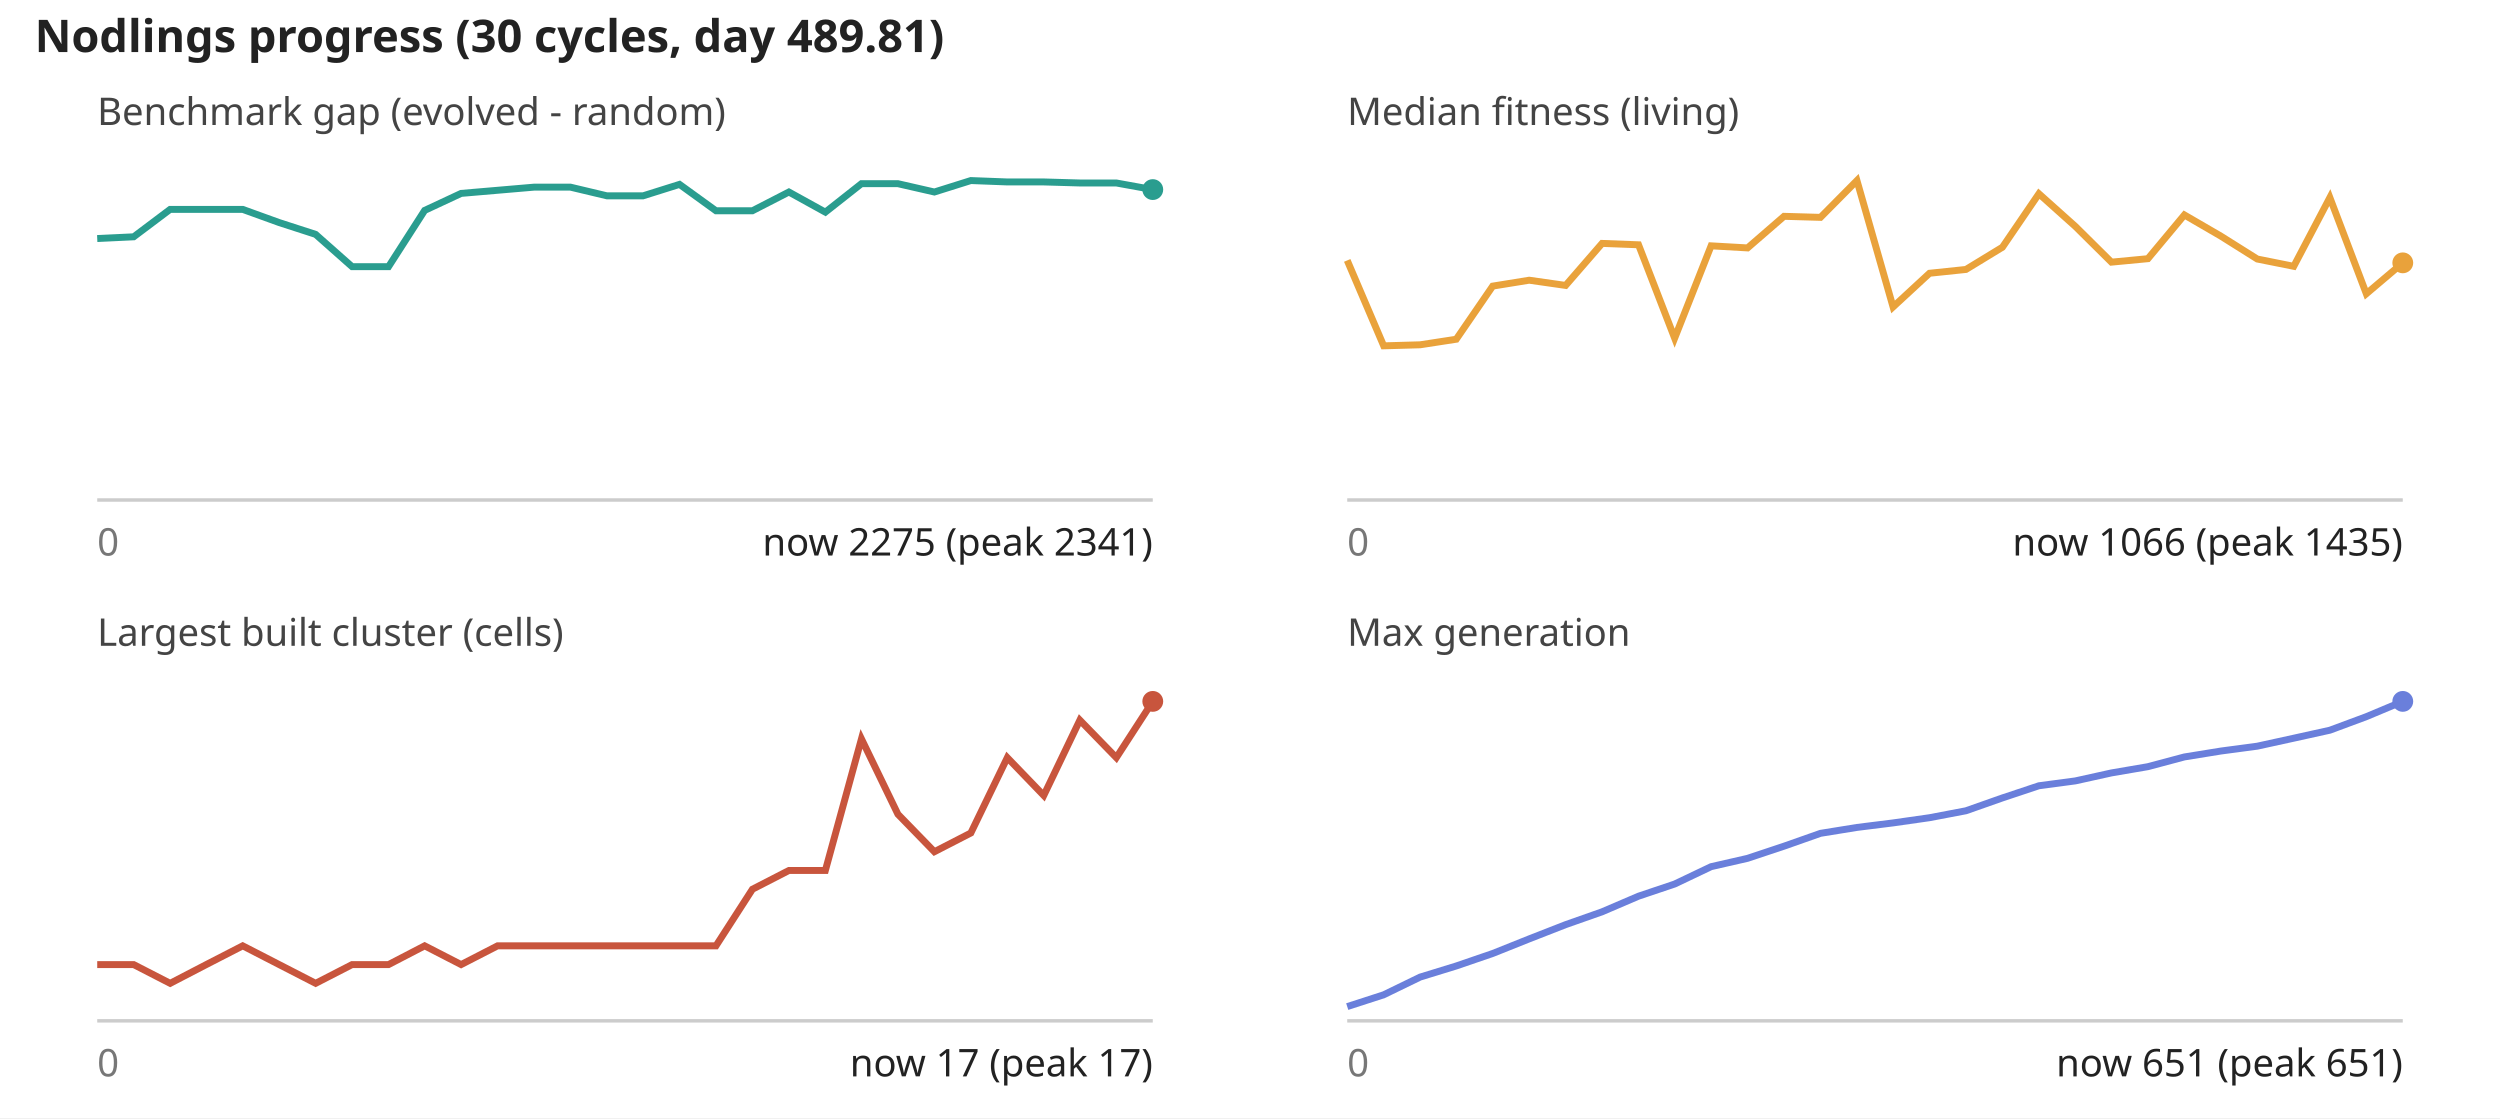
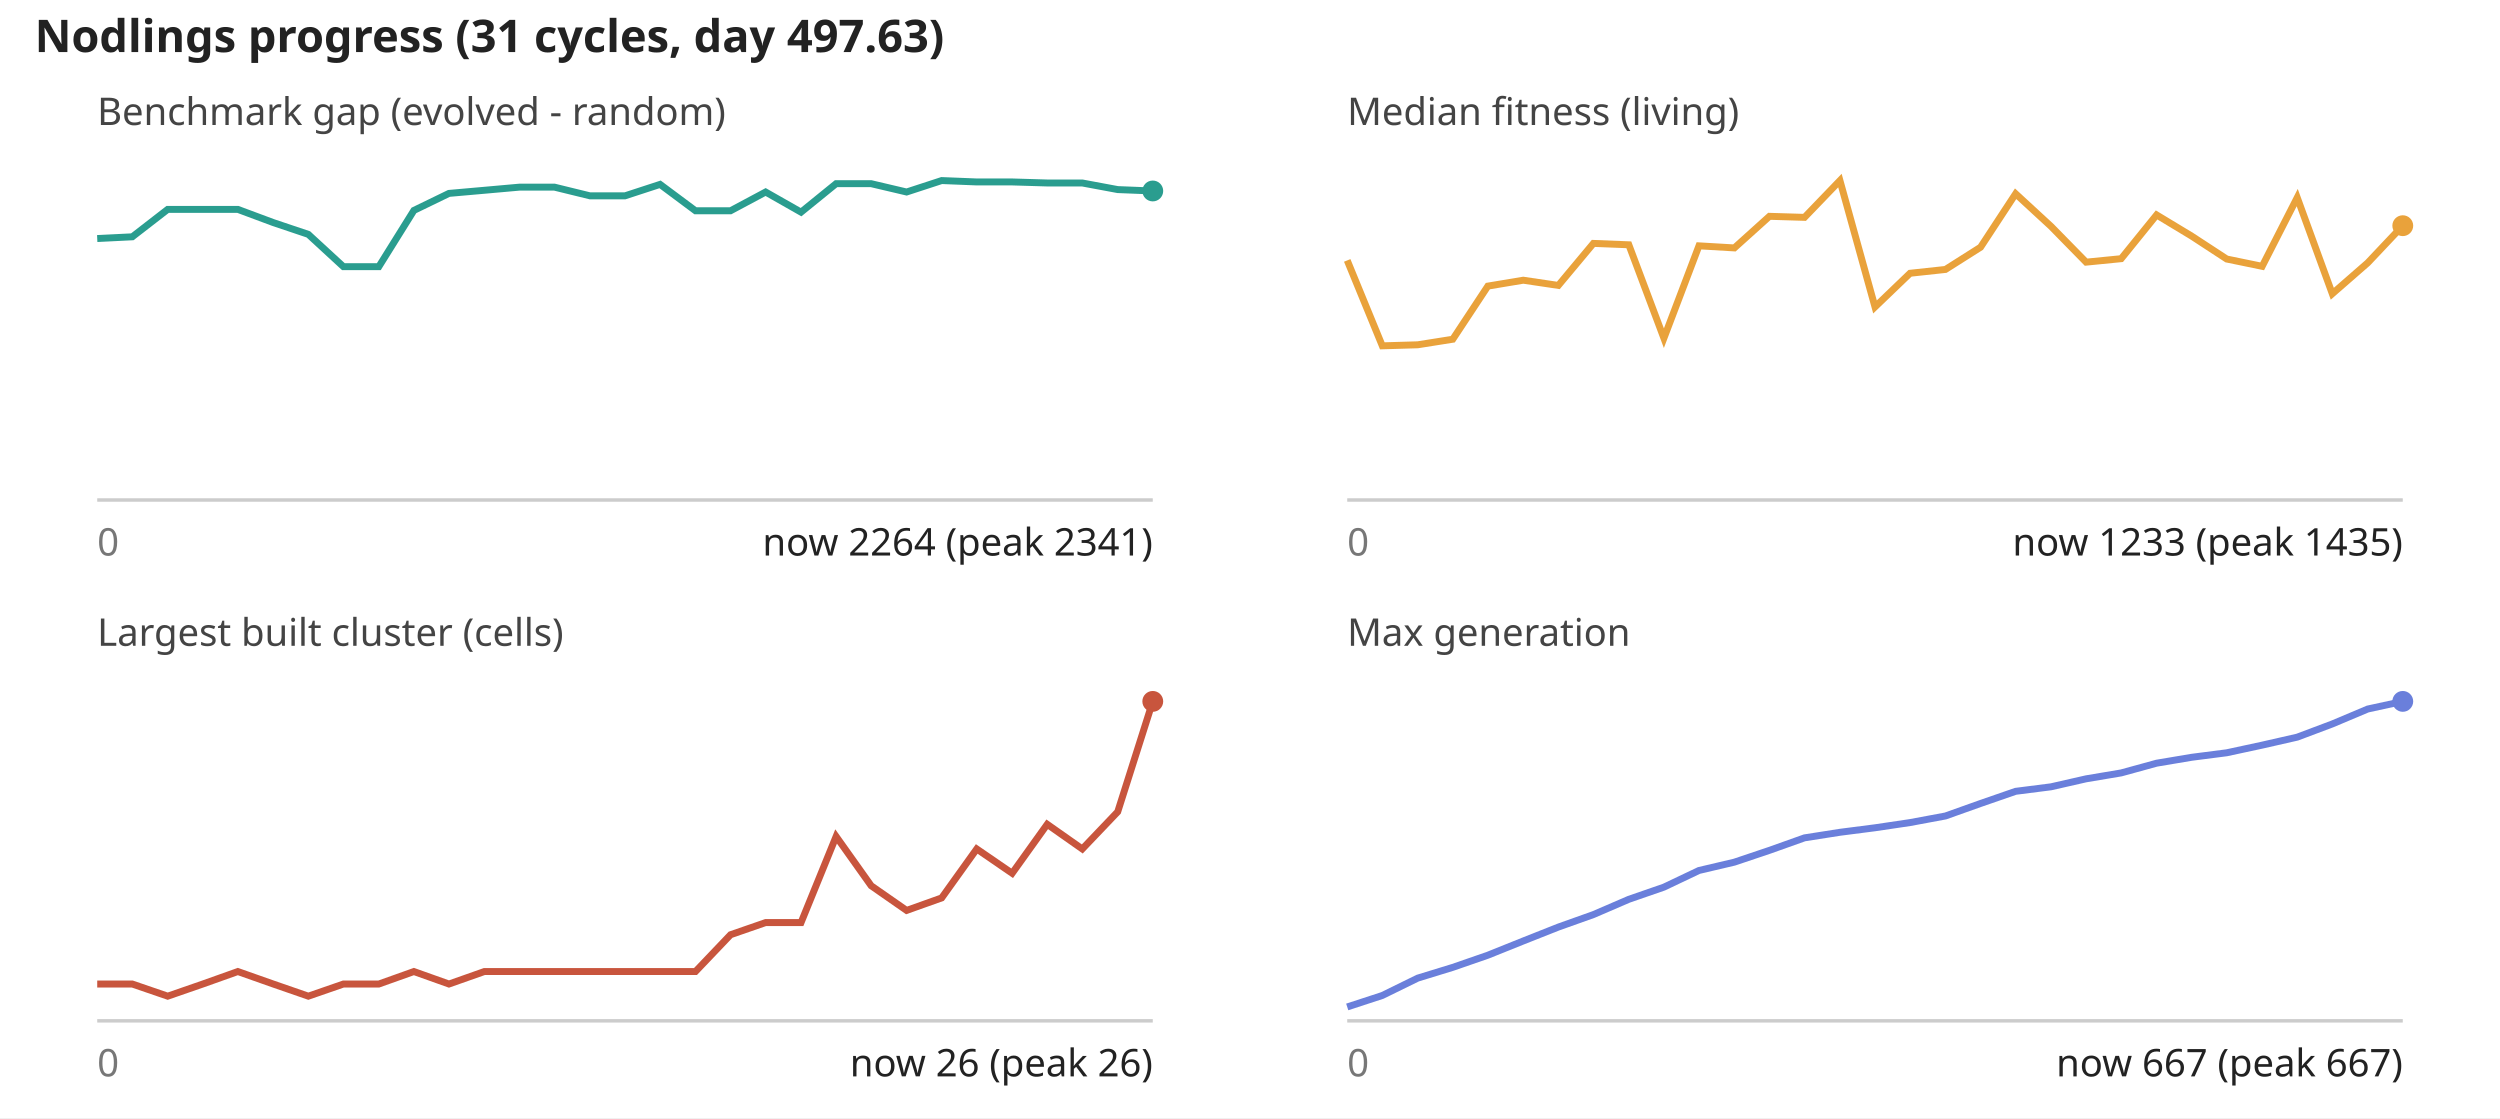
<svg xmlns="http://www.w3.org/2000/svg" viewBox="0 0 720 322" font-family="sans-serif" font-size="11">
  <rect width="100%" height="100%" fill="#fff" />
-   <text x="10" y="15" font-size="13" font-weight="bold" fill="#222">Nodlings progress (30 cycles, day 489.81)</text>
+   <text x="10" y="15" font-size="13" font-weight="bold" fill="#222">Nodlings progress (31 cycles, day 497.63)</text>
  <text x="28" y="36" fill="#444">Benchmark gap (evolved - random)</text>
  <line x1="28" y1="144" x2="332" y2="144" stroke="#ccc" />
-   <polyline fill="none" stroke="#2a9d8f" stroke-width="2" points="28.0,68.7 38.5,68.2 49.0,60.3 59.4,60.3 69.9,60.3 80.4,64.1 90.9,67.5 101.4,76.8 111.9,76.8 122.3,60.6 132.8,55.7 143.3,54.8 153.8,53.9 164.3,53.9 174.8,56.4 185.2,56.4 195.7,53.1 206.2,60.7 216.7,60.7 227.2,55.3 237.7,61.1 248.1,52.9 258.6,52.9 269.1,55.3 279.6,52.0 290.1,52.4 300.6,52.4 311.0,52.7 321.5,52.7 332.0,54.6" />
-   <circle cx="332.0" cy="54.6" r="3" fill="#2a9d8f" />
+   <polyline fill="none" stroke="#2a9d8f" stroke-width="2" points="28.0,68.7 38.1,68.2 48.3,60.3 58.4,60.3 68.5,60.3 78.7,64.1 88.8,67.5 98.9,76.8 109.1,76.8 119.2,60.6 129.3,55.7 139.5,54.8 149.6,53.9 159.7,53.9 169.9,56.4 180.0,56.4 190.1,53.1 200.3,60.7 210.4,60.7 220.5,55.3 230.7,61.1 240.8,52.9 250.9,52.9 261.1,55.3 271.2,52.0 281.3,52.4 291.5,52.4 301.6,52.7 311.7,52.7 321.9,54.6 332.0,55.0" />
+   <circle cx="332.0" cy="55.0" r="3" fill="#2a9d8f" />
  <text x="28" y="160" fill="#777">0</text>
-   <text x="332" y="160" text-anchor="end" fill="#222">now 2275 (peak 2341)</text>
+   <text x="332" y="160" text-anchor="end" fill="#222">now 2264 (peak 2341)</text>
  <text x="388" y="36" fill="#444">Median fitness (living)</text>
  <line x1="388" y1="144" x2="692" y2="144" stroke="#ccc" />
-   <polyline fill="none" stroke="#e9a23b" stroke-width="2" points="388.0,75.0 398.5,99.6 409.0,99.3 419.4,97.7 429.9,82.4 440.4,80.7 450.9,82.2 461.4,70.1 471.9,70.5 482.3,97.4 492.8,70.8 503.3,71.4 513.8,62.3 524.3,62.6 534.8,52.0 545.2,88.4 555.7,78.7 566.2,77.6 576.7,71.2 587.2,55.8 597.7,65.2 608.1,75.5 618.6,74.5 629.1,61.9 639.6,68.0 650.1,74.6 660.6,76.7 671.0,56.9 681.5,84.6 692.0,75.7" />
-   <circle cx="692.0" cy="75.7" r="3" fill="#e9a23b" />
+   <polyline fill="none" stroke="#e9a23b" stroke-width="2" points="388.0,75.0 398.1,99.6 408.3,99.3 418.4,97.7 428.5,82.4 438.7,80.7 448.8,82.2 458.9,70.1 469.1,70.5 479.2,97.4 489.3,70.8 499.5,71.4 509.6,62.3 519.7,62.6 529.9,52.0 540.0,88.4 550.1,78.7 560.3,77.6 570.4,71.2 580.5,55.8 590.7,65.2 600.8,75.5 610.9,74.5 621.1,61.9 631.2,68.0 641.3,74.6 651.5,76.7 661.6,56.9 671.7,84.6 681.9,75.7 692.0,65.0" />
+   <circle cx="692.0" cy="65.0" r="3" fill="#e9a23b" />
  <text x="388" y="160" fill="#777">0</text>
-   <text x="692" y="160" text-anchor="end" fill="#222">now 1066 (peak 1435)</text>
+   <text x="692" y="160" text-anchor="end" fill="#222">now 1233 (peak 1435)</text>
  <text x="28" y="186" fill="#444">Largest built cluster (cells)</text>
  <line x1="28" y1="294" x2="332" y2="294" stroke="#ccc" />
-   <polyline fill="none" stroke="#c8553d" stroke-width="2" points="28.0,277.8 38.5,277.8 49.0,283.2 59.4,277.8 69.9,272.4 80.4,277.8 90.9,283.2 101.4,277.8 111.9,277.8 122.3,272.4 132.8,277.8 143.3,272.4 153.8,272.4 164.3,272.4 174.8,272.4 185.2,272.4 195.7,272.4 206.2,272.4 216.7,256.1 227.2,250.7 237.7,250.7 248.1,212.8 258.6,234.5 269.1,245.3 279.6,239.9 290.1,218.2 300.6,229.1 311.0,207.4 321.5,218.2 332.0,202.0" />
+   <polyline fill="none" stroke="#c8553d" stroke-width="2" points="28.0,283.4 38.1,283.4 48.3,286.9 58.4,283.4 68.5,279.8 78.7,283.4 88.8,286.9 98.9,283.4 109.1,283.4 119.2,279.8 129.3,283.4 139.5,279.8 149.6,279.8 159.7,279.8 169.9,279.8 180.0,279.8 190.1,279.8 200.3,279.8 210.4,269.2 220.5,265.7 230.7,265.7 240.8,240.9 250.9,255.1 261.1,262.2 271.2,258.6 281.3,244.5 291.5,251.5 301.6,237.4 311.7,244.5 321.9,233.8 332.0,202.0" />
  <circle cx="332.0" cy="202.0" r="3" fill="#c8553d" />
  <text x="28" y="310" fill="#777">0</text>
-   <text x="332" y="310" text-anchor="end" fill="#222">now 17 (peak 17)</text>
+   <text x="332" y="310" text-anchor="end" fill="#222">now 26 (peak 26)</text>
  <text x="388" y="186" fill="#444">Max generation</text>
  <line x1="388" y1="294" x2="692" y2="294" stroke="#ccc" />
-   <polyline fill="none" stroke="#6a7fdb" stroke-width="2" points="388.0,289.9 398.5,286.5 409.0,281.4 419.4,278.2 429.9,274.6 440.4,270.4 450.9,266.3 461.4,262.6 471.9,258.1 482.3,254.6 492.8,249.6 503.3,247.2 513.8,243.7 524.3,240.0 534.8,238.3 545.2,237.0 555.7,235.5 566.2,233.5 576.7,229.8 587.2,226.3 597.7,224.9 608.1,222.6 618.6,220.8 629.1,218.0 639.6,216.3 650.1,214.9 660.6,212.6 671.0,210.3 681.5,206.4 692.0,202.0" />
+   <polyline fill="none" stroke="#6a7fdb" stroke-width="2" points="388.0,290.0 398.1,286.7 408.3,281.7 418.4,278.6 428.5,275.1 438.7,271.0 448.8,267.0 458.9,263.4 469.1,259.0 479.2,255.5 489.3,250.7 499.5,248.3 509.6,244.9 519.7,241.3 529.9,239.7 540.0,238.4 550.1,236.9 560.3,235.0 570.4,231.4 580.5,227.9 590.7,226.6 600.8,224.3 610.9,222.6 621.1,219.8 631.2,218.1 641.3,216.8 651.5,214.6 661.6,212.3 671.7,208.5 681.9,204.2 692.0,202.0" />
  <circle cx="692.0" cy="202.0" r="3" fill="#6a7fdb" />
  <text x="388" y="310" fill="#777">0</text>
-   <text x="692" y="310" text-anchor="end" fill="#222">now 651 (peak 651)</text>
+   <text x="692" y="310" text-anchor="end" fill="#222">now 667 (peak 667)</text>
</svg>
